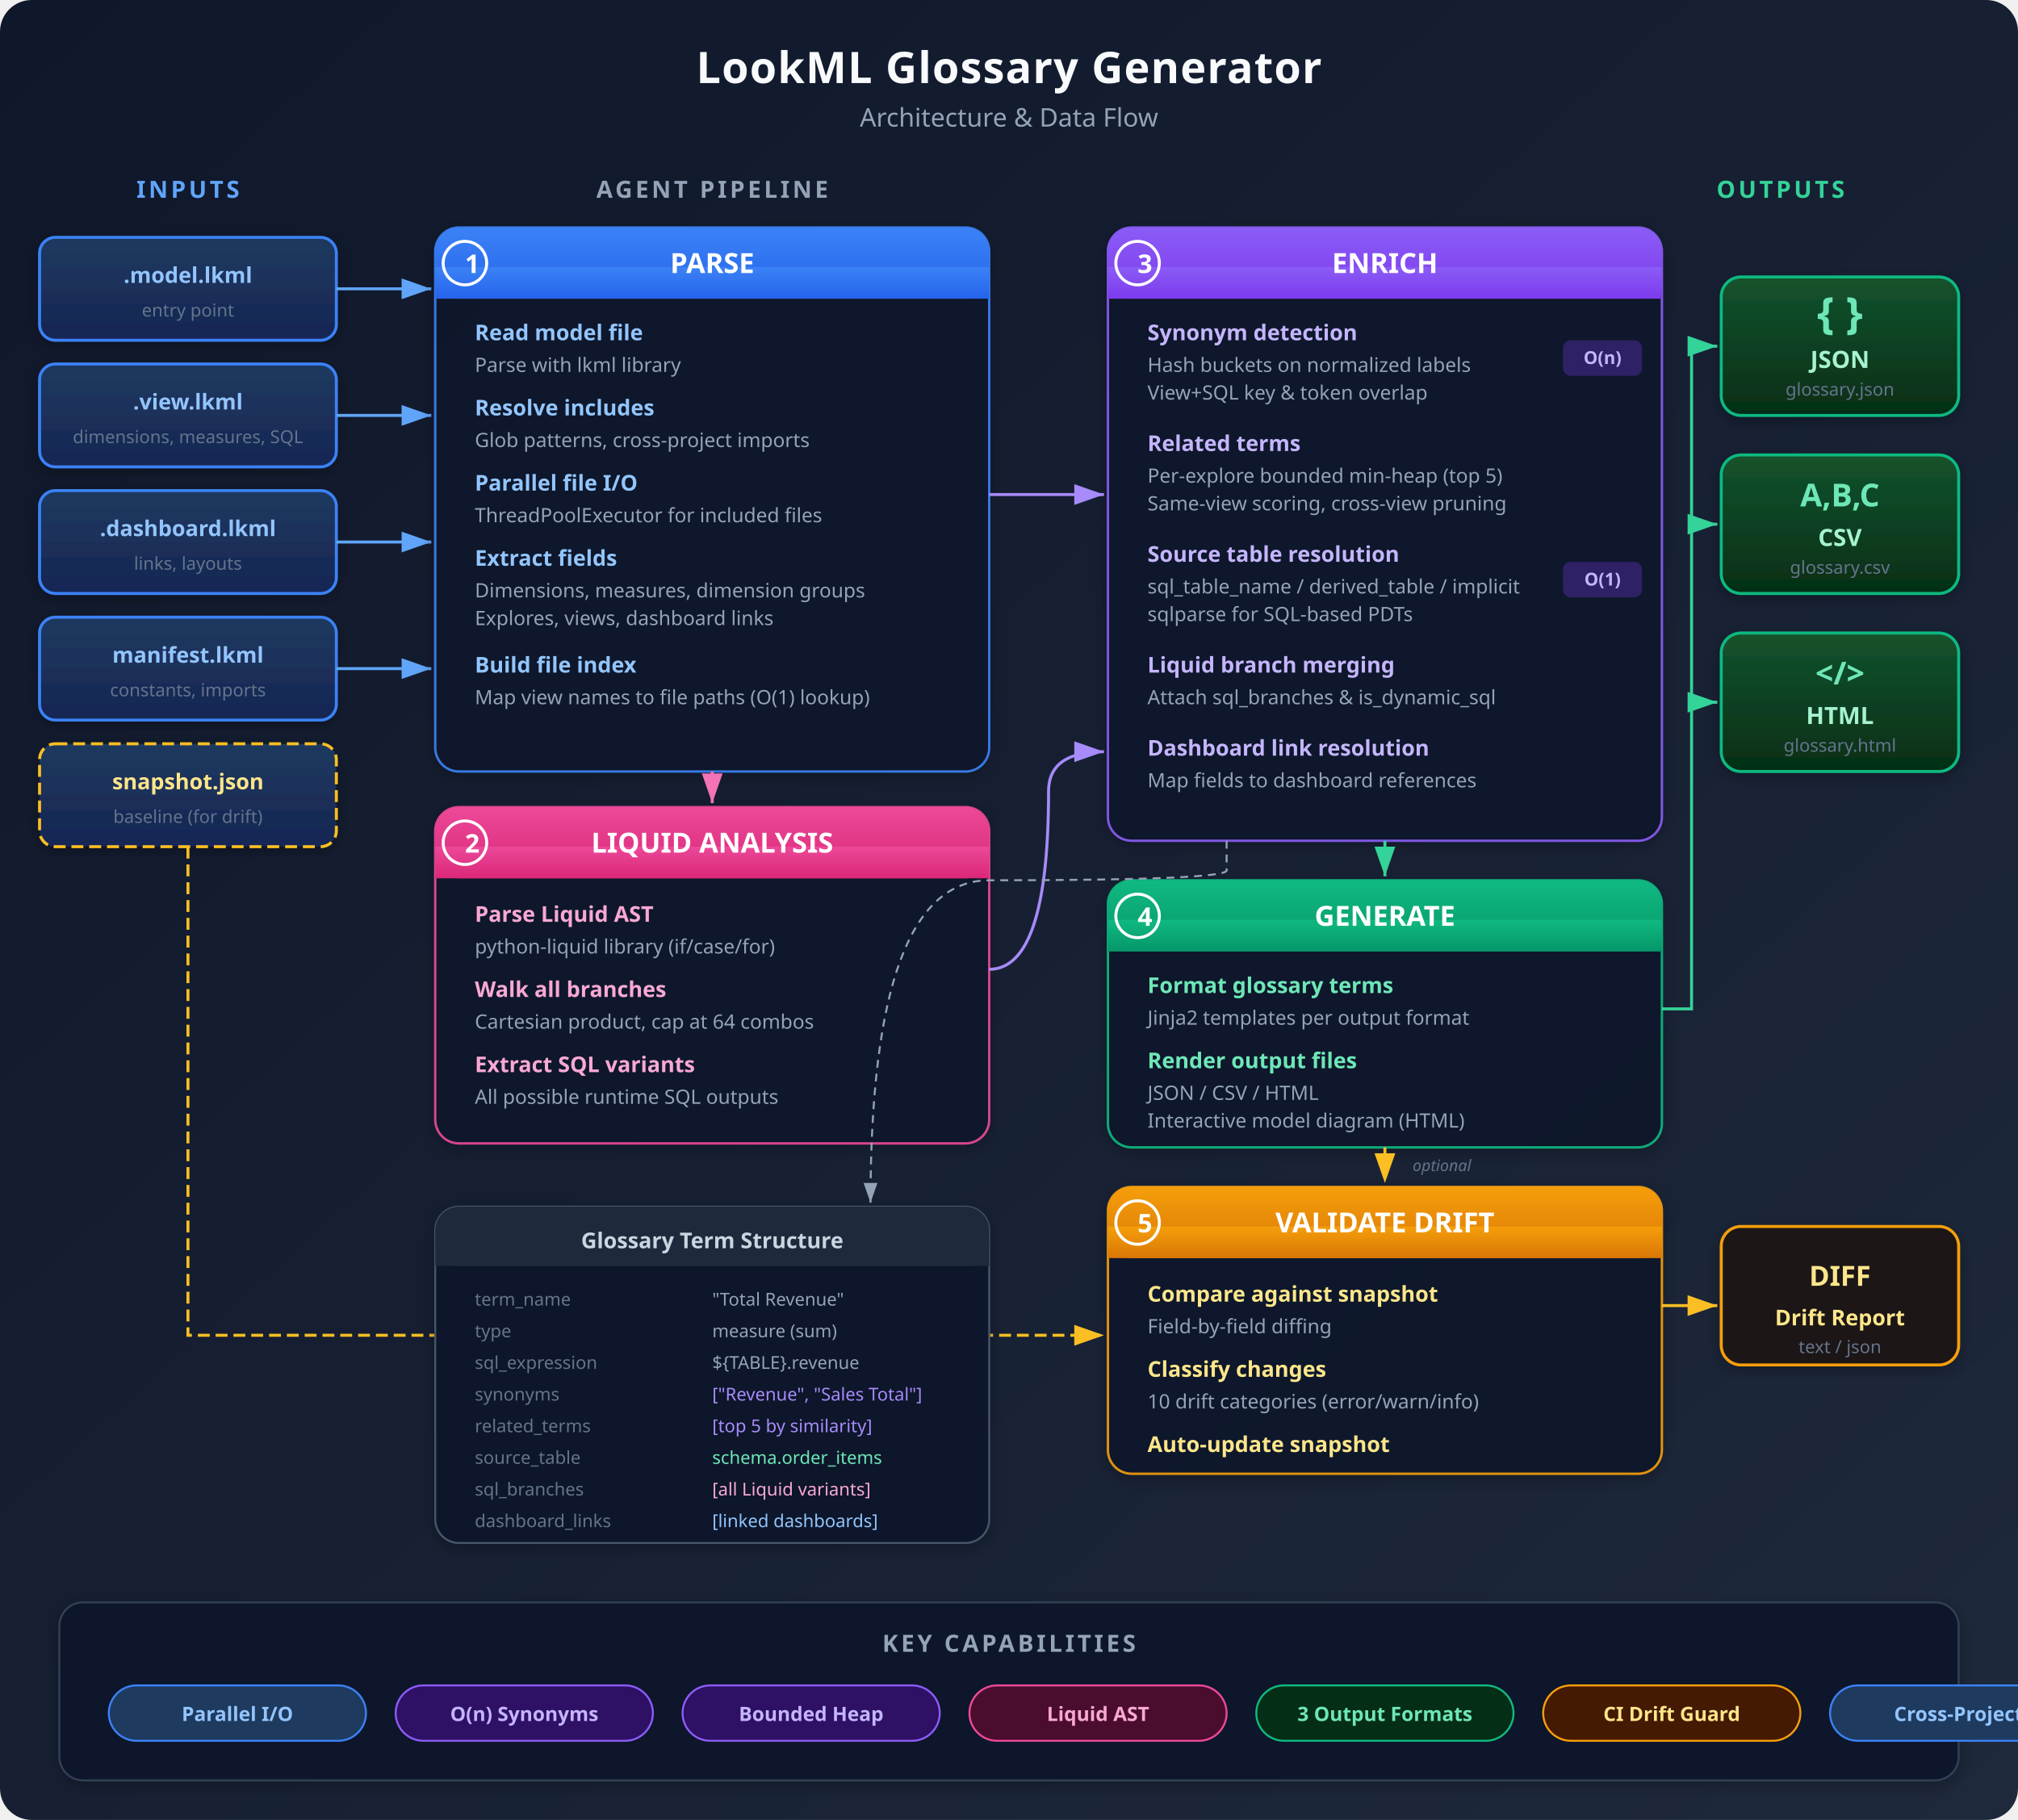
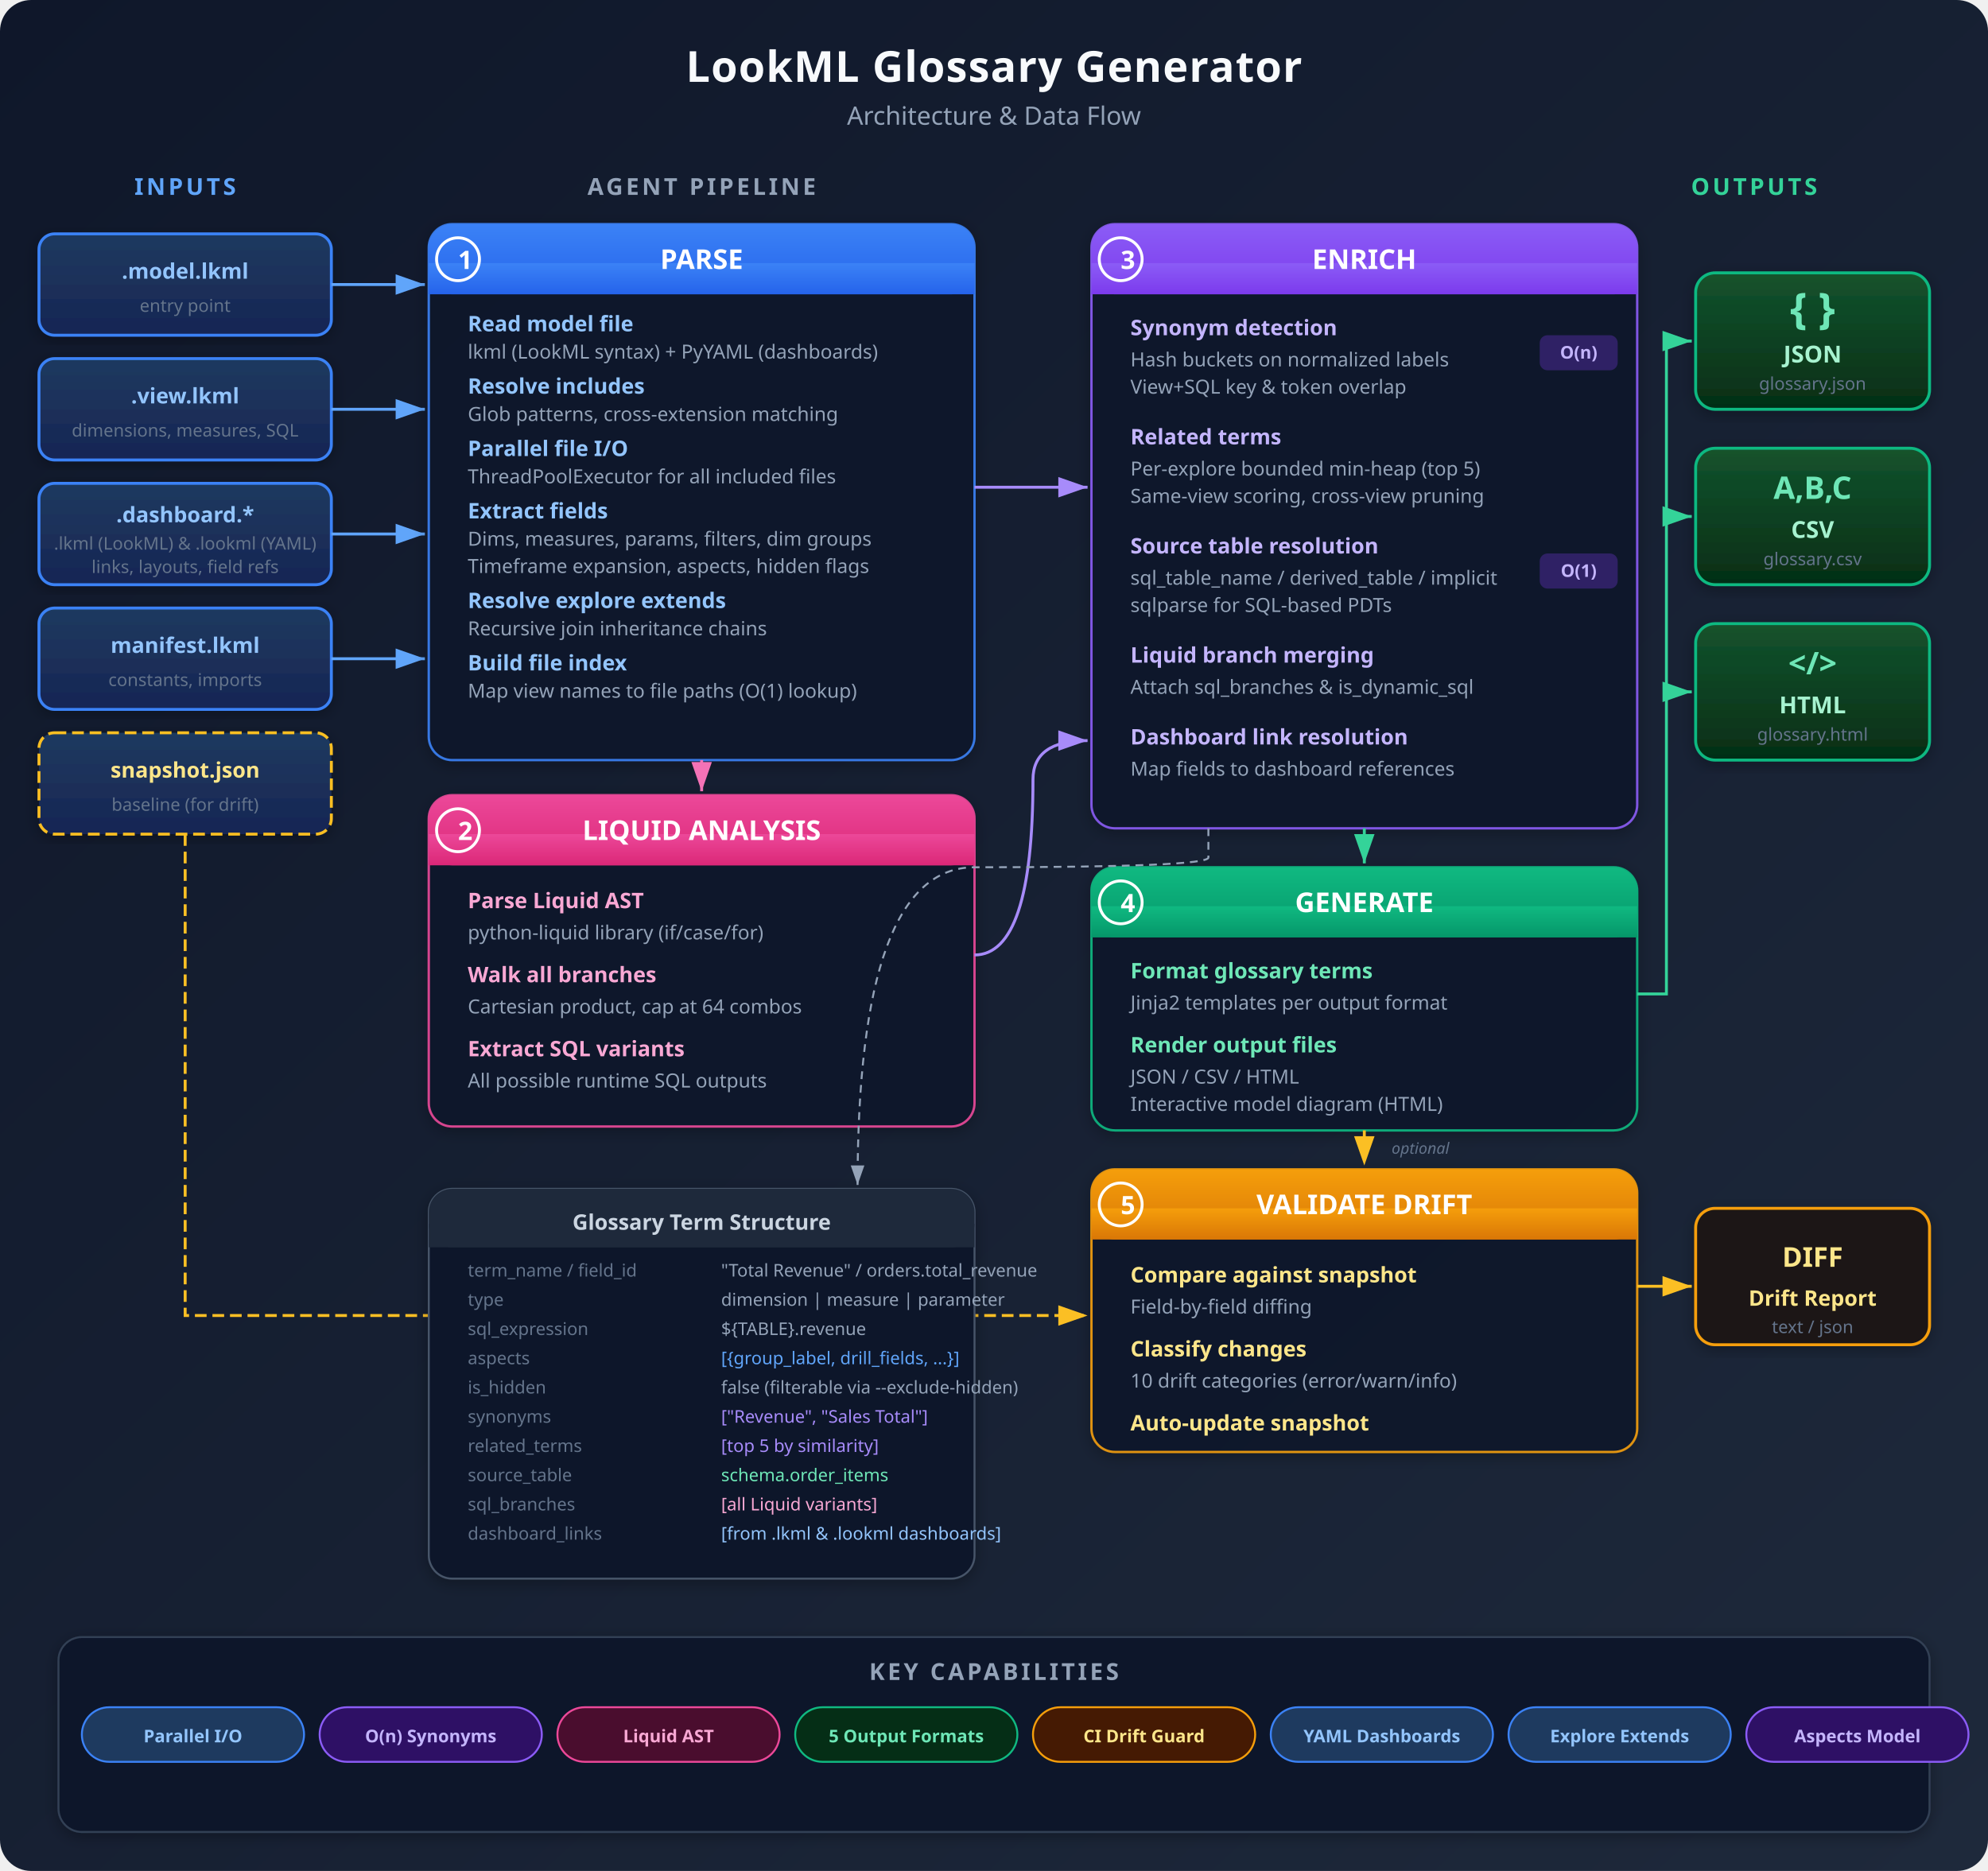
- <svg xmlns="http://www.w3.org/2000/svg" viewBox="0 0 1020 920" font-family="'Segoe UI', system-ui, -apple-system, sans-serif">
+ <svg xmlns="http://www.w3.org/2000/svg" viewBox="0 0 1020 960" font-family="'Segoe UI', system-ui, -apple-system, sans-serif">
  <defs>
    <linearGradient id="bgGrad" x1="0%" y1="0%" x2="100%" y2="100%">
      <stop offset="0%" style="stop-color:#0f172a" />
      <stop offset="100%" style="stop-color:#1e293b" />
    </linearGradient>
    <linearGradient id="parseGrad" x1="0%" y1="0%" x2="0%" y2="100%">
      <stop offset="0%" style="stop-color:#3b82f6" />
      <stop offset="100%" style="stop-color:#2563eb" />
    </linearGradient>
    <linearGradient id="enrichGrad" x1="0%" y1="0%" x2="0%" y2="100%">
      <stop offset="0%" style="stop-color:#8b5cf6" />
      <stop offset="100%" style="stop-color:#7c3aed" />
    </linearGradient>
    <linearGradient id="liquidGrad" x1="0%" y1="0%" x2="0%" y2="100%">
      <stop offset="0%" style="stop-color:#ec4899" />
      <stop offset="100%" style="stop-color:#db2777" />
    </linearGradient>
    <linearGradient id="genGrad" x1="0%" y1="0%" x2="0%" y2="100%">
      <stop offset="0%" style="stop-color:#10b981" />
      <stop offset="100%" style="stop-color:#059669" />
    </linearGradient>
    <linearGradient id="driftGrad" x1="0%" y1="0%" x2="0%" y2="100%">
      <stop offset="0%" style="stop-color:#f59e0b" />
      <stop offset="100%" style="stop-color:#d97706" />
    </linearGradient>
    <linearGradient id="inputGrad" x1="0%" y1="0%" x2="0%" y2="100%">
      <stop offset="0%" style="stop-color:#1e3a5f" />
      <stop offset="100%" style="stop-color:#172554" />
    </linearGradient>
    <linearGradient id="outputGrad" x1="0%" y1="0%" x2="0%" y2="100%">
      <stop offset="0%" style="stop-color:#14532d" />
      <stop offset="100%" style="stop-color:#052e16" />
    </linearGradient>
    <filter id="shadow">
      <feDropShadow dx="0" dy="2" stdDeviation="4" flood-color="#000" flood-opacity="0.3" />
    </filter>
    <marker id="arrowBlue" markerWidth="10" markerHeight="7" refX="10" refY="3.5" orient="auto">
      <polygon points="0 0, 10 3.5, 0 7" fill="#60a5fa" />
    </marker>
    <marker id="arrowPurple" markerWidth="10" markerHeight="7" refX="10" refY="3.5" orient="auto">
      <polygon points="0 0, 10 3.5, 0 7" fill="#a78bfa" />
    </marker>
    <marker id="arrowGreen" markerWidth="10" markerHeight="7" refX="10" refY="3.5" orient="auto">
      <polygon points="0 0, 10 3.5, 0 7" fill="#34d399" />
    </marker>
    <marker id="arrowAmber" markerWidth="10" markerHeight="7" refX="10" refY="3.5" orient="auto">
      <polygon points="0 0, 10 3.5, 0 7" fill="#fbbf24" />
    </marker>
    <marker id="arrowPink" markerWidth="10" markerHeight="7" refX="10" refY="3.5" orient="auto">
      <polygon points="0 0, 10 3.5, 0 7" fill="#f472b6" />
    </marker>
    <marker id="arrowWhite" markerWidth="10" markerHeight="7" refX="10" refY="3.5" orient="auto">
      <polygon points="0 0, 10 3.5, 0 7" fill="#94a3b8" />
    </marker>
  </defs>
-   <rect width="1020" height="920" rx="16" fill="url(#bgGrad)" />
+   <rect width="1020" height="960" rx="16" fill="url(#bgGrad)" />
  <text x="510" y="42" text-anchor="middle" fill="#f8fafc" font-size="22" font-weight="700" letter-spacing="0.5">LookML Glossary Generator</text>
  <text x="510" y="64" text-anchor="middle" fill="#94a3b8" font-size="13">Architecture &amp; Data Flow</text>
  <text x="95" y="100" text-anchor="middle" fill="#60a5fa" font-size="12" font-weight="600" letter-spacing="1.5">INPUTS</text>
  <text x="360" y="100" text-anchor="middle" fill="#94a3b8" font-size="12" font-weight="600" letter-spacing="1.5">AGENT PIPELINE</text>
  <text x="900" y="100" text-anchor="middle" fill="#34d399" font-size="12" font-weight="600" letter-spacing="1.5">OUTPUTS</text>
  <rect x="20" y="120" width="150" height="52" rx="8" fill="url(#inputGrad)" stroke="#3b82f6" stroke-width="1.5" filter="url(#shadow)" />
  <text x="95" y="143" text-anchor="middle" fill="#93c5fd" font-size="11" font-weight="600">.model.lkml</text>
  <text x="95" y="160" text-anchor="middle" fill="#64748b" font-size="9">entry point</text>
  <rect x="20" y="184" width="150" height="52" rx="8" fill="url(#inputGrad)" stroke="#3b82f6" stroke-width="1.5" filter="url(#shadow)" />
  <text x="95" y="207" text-anchor="middle" fill="#93c5fd" font-size="11" font-weight="600">.view.lkml</text>
  <text x="95" y="224" text-anchor="middle" fill="#64748b" font-size="9">dimensions, measures, SQL</text>
  <rect x="20" y="248" width="150" height="52" rx="8" fill="url(#inputGrad)" stroke="#3b82f6" stroke-width="1.5" filter="url(#shadow)" />
-   <text x="95" y="271" text-anchor="middle" fill="#93c5fd" font-size="11" font-weight="600">.dashboard.lkml</text>
-   <text x="95" y="288" text-anchor="middle" fill="#64748b" font-size="9">links, layouts</text>
+   <text x="95" y="268" text-anchor="middle" fill="#93c5fd" font-size="11" font-weight="600">.dashboard.*</text>
+   <text x="95" y="282" text-anchor="middle" fill="#64748b" font-size="9">.lkml (LookML) &amp; .lookml (YAML)</text>
+   <text x="95" y="294" text-anchor="middle" fill="#64748b" font-size="9">links, layouts, field refs</text>
  <rect x="20" y="312" width="150" height="52" rx="8" fill="url(#inputGrad)" stroke="#3b82f6" stroke-width="1.5" filter="url(#shadow)" />
  <text x="95" y="335" text-anchor="middle" fill="#93c5fd" font-size="11" font-weight="600">manifest.lkml</text>
  <text x="95" y="352" text-anchor="middle" fill="#64748b" font-size="9">constants, imports</text>
  <rect x="20" y="376" width="150" height="52" rx="8" fill="url(#inputGrad)" stroke="#fbbf24" stroke-width="1.5" stroke-dasharray="6,3" filter="url(#shadow)" />
  <text x="95" y="399" text-anchor="middle" fill="#fde68a" font-size="11" font-weight="600">snapshot.json</text>
  <text x="95" y="416" text-anchor="middle" fill="#64748b" font-size="9">baseline (for drift)</text>
  <line x1="170" y1="146" x2="218" y2="146" stroke="#60a5fa" stroke-width="1.5" marker-end="url(#arrowBlue)" />
  <line x1="170" y1="210" x2="218" y2="210" stroke="#60a5fa" stroke-width="1.5" marker-end="url(#arrowBlue)" />
  <line x1="170" y1="274" x2="218" y2="274" stroke="#60a5fa" stroke-width="1.5" marker-end="url(#arrowBlue)" />
  <line x1="170" y1="338" x2="218" y2="338" stroke="#60a5fa" stroke-width="1.5" marker-end="url(#arrowBlue)" />
  <rect x="220" y="115" width="280" height="275" rx="12" fill="#0f172a" stroke="#3b82f6" stroke-width="1.2" opacity="0.9" filter="url(#shadow)" />
  <rect x="220" y="115" width="280" height="36" rx="12" fill="url(#parseGrad)" />
  <rect x="220" y="135" width="280" height="16" fill="url(#parseGrad)" />
  <text x="235" y="138" fill="#fff" font-size="13" font-weight="700">1</text>
  <circle cx="235" cy="133" r="11" fill="none" stroke="#fff" stroke-width="1.5" />
  <text x="360" y="138" text-anchor="middle" fill="#fff" font-size="14" font-weight="600">PARSE</text>
-   <text x="240" y="172" fill="#93c5fd" font-size="11" font-weight="600">Read model file</text>
-   <text x="240" y="188" fill="#94a3b8" font-size="10">Parse with lkml library</text>
-   <text x="240" y="210" fill="#93c5fd" font-size="11" font-weight="600">Resolve includes</text>
-   <text x="240" y="226" fill="#94a3b8" font-size="10">Glob patterns, cross-project imports</text>
-   <text x="240" y="248" fill="#93c5fd" font-size="11" font-weight="600">Parallel file I/O</text>
-   <text x="240" y="264" fill="#94a3b8" font-size="10">ThreadPoolExecutor for included files</text>
-   <text x="240" y="286" fill="#93c5fd" font-size="11" font-weight="600">Extract fields</text>
-   <text x="240" y="302" fill="#94a3b8" font-size="10">Dimensions, measures, dimension groups</text>
-   <text x="240" y="316" fill="#94a3b8" font-size="10">Explores, views, dashboard links</text>
-   <text x="240" y="340" fill="#93c5fd" font-size="11" font-weight="600">Build file index</text>
-   <text x="240" y="356" fill="#94a3b8" font-size="10">Map view names to file paths (O(1) lookup)</text>
+   <text x="240" y="170" fill="#93c5fd" font-size="11" font-weight="600">Read model file</text>
+   <text x="240" y="184" fill="#94a3b8" font-size="10">lkml (LookML syntax) + PyYAML (dashboards)</text>
+   <text x="240" y="202" fill="#93c5fd" font-size="11" font-weight="600">Resolve includes</text>
+   <text x="240" y="216" fill="#94a3b8" font-size="10">Glob patterns, cross-extension matching</text>
+   <text x="240" y="234" fill="#93c5fd" font-size="11" font-weight="600">Parallel file I/O</text>
+   <text x="240" y="248" fill="#94a3b8" font-size="10">ThreadPoolExecutor for all included files</text>
+   <text x="240" y="266" fill="#93c5fd" font-size="11" font-weight="600">Extract fields</text>
+   <text x="240" y="280" fill="#94a3b8" font-size="10">Dims, measures, params, filters, dim groups</text>
+   <text x="240" y="294" fill="#94a3b8" font-size="10">Timeframe expansion, aspects, hidden flags</text>
+   <text x="240" y="312" fill="#93c5fd" font-size="11" font-weight="600">Resolve explore extends</text>
+   <text x="240" y="326" fill="#94a3b8" font-size="10">Recursive join inheritance chains</text>
+   <text x="240" y="344" fill="#93c5fd" font-size="11" font-weight="600">Build file index</text>
+   <text x="240" y="358" fill="#94a3b8" font-size="10">Map view names to file paths (O(1) lookup)</text>
  <rect x="220" y="408" width="280" height="170" rx="12" fill="#0f172a" stroke="#ec4899" stroke-width="1.2" opacity="0.9" filter="url(#shadow)" />
  <rect x="220" y="408" width="280" height="36" rx="12" fill="url(#liquidGrad)" />
  <rect x="220" y="428" width="280" height="16" fill="url(#liquidGrad)" />
  <text x="235" y="431" fill="#fff" font-size="13" font-weight="700">2</text>
  <circle cx="235" cy="426" r="11" fill="none" stroke="#fff" stroke-width="1.5" />
  <text x="360" y="431" text-anchor="middle" fill="#fff" font-size="14" font-weight="600">LIQUID ANALYSIS</text>
  <text x="240" y="466" fill="#f9a8d4" font-size="11" font-weight="600">Parse Liquid AST</text>
  <text x="240" y="482" fill="#94a3b8" font-size="10">python-liquid library (if/case/for)</text>
  <text x="240" y="504" fill="#f9a8d4" font-size="11" font-weight="600">Walk all branches</text>
  <text x="240" y="520" fill="#94a3b8" font-size="10">Cartesian product, cap at 64 combos</text>
  <text x="240" y="542" fill="#f9a8d4" font-size="11" font-weight="600">Extract SQL variants</text>
  <text x="240" y="558" fill="#94a3b8" font-size="10">All possible runtime SQL outputs</text>
  <line x1="360" y1="390" x2="360" y2="406" stroke="#f472b6" stroke-width="1.5" marker-end="url(#arrowPink)" />
  <rect x="560" y="115" width="280" height="310" rx="12" fill="#0f172a" stroke="#8b5cf6" stroke-width="1.2" opacity="0.9" filter="url(#shadow)" />
  <rect x="560" y="115" width="280" height="36" rx="12" fill="url(#enrichGrad)" />
  <rect x="560" y="135" width="280" height="16" fill="url(#enrichGrad)" />
  <text x="575" y="138" fill="#fff" font-size="13" font-weight="700">3</text>
  <circle cx="575" cy="133" r="11" fill="none" stroke="#fff" stroke-width="1.5" />
  <text x="700" y="138" text-anchor="middle" fill="#fff" font-size="14" font-weight="600">ENRICH</text>
  <text x="580" y="172" fill="#c4b5fd" font-size="11" font-weight="600">Synonym detection</text>
  <text x="580" y="188" fill="#94a3b8" font-size="10">Hash buckets on normalized labels</text>
  <text x="580" y="202" fill="#94a3b8" font-size="10">View+SQL key &amp; token overlap</text>
  <rect x="790" y="172" width="40" height="18" rx="4" fill="#7c3aed" opacity="0.3" />
  <text x="810" y="184" text-anchor="middle" fill="#c4b5fd" font-size="9" font-weight="600">O(n)</text>
  <text x="580" y="228" fill="#c4b5fd" font-size="11" font-weight="600">Related terms</text>
  <text x="580" y="244" fill="#94a3b8" font-size="10">Per-explore bounded min-heap (top 5)</text>
  <text x="580" y="258" fill="#94a3b8" font-size="10">Same-view scoring, cross-view pruning</text>
  <text x="580" y="284" fill="#c4b5fd" font-size="11" font-weight="600">Source table resolution</text>
  <text x="580" y="300" fill="#94a3b8" font-size="10">sql_table_name / derived_table / implicit</text>
  <text x="580" y="314" fill="#94a3b8" font-size="10">sqlparse for SQL-based PDTs</text>
  <rect x="790" y="284" width="40" height="18" rx="4" fill="#7c3aed" opacity="0.3" />
  <text x="810" y="296" text-anchor="middle" fill="#c4b5fd" font-size="9" font-weight="600">O(1)</text>
  <text x="580" y="340" fill="#c4b5fd" font-size="11" font-weight="600">Liquid branch merging</text>
  <text x="580" y="356" fill="#94a3b8" font-size="10">Attach sql_branches &amp; is_dynamic_sql</text>
  <text x="580" y="382" fill="#c4b5fd" font-size="11" font-weight="600">Dashboard link resolution</text>
  <text x="580" y="398" fill="#94a3b8" font-size="10">Map fields to dashboard references</text>
  <line x1="500" y1="250" x2="558" y2="250" stroke="#a78bfa" stroke-width="1.5" marker-end="url(#arrowPurple)" />
  <path d="M 500 490 Q 530 490 530 400 Q 530 380 558 380" fill="none" stroke="#a78bfa" stroke-width="1.5" marker-end="url(#arrowPurple)" />
  <rect x="560" y="445" width="280" height="135" rx="12" fill="#0f172a" stroke="#10b981" stroke-width="1.2" opacity="0.9" filter="url(#shadow)" />
  <rect x="560" y="445" width="280" height="36" rx="12" fill="url(#genGrad)" />
  <rect x="560" y="465" width="280" height="16" fill="url(#genGrad)" />
  <text x="575" y="468" fill="#fff" font-size="13" font-weight="700">4</text>
  <circle cx="575" cy="463" r="11" fill="none" stroke="#fff" stroke-width="1.5" />
  <text x="700" y="468" text-anchor="middle" fill="#fff" font-size="14" font-weight="600">GENERATE</text>
  <text x="580" y="502" fill="#6ee7b7" font-size="11" font-weight="600">Format glossary terms</text>
  <text x="580" y="518" fill="#94a3b8" font-size="10">Jinja2 templates per output format</text>
  <text x="580" y="540" fill="#6ee7b7" font-size="11" font-weight="600">Render output files</text>
  <text x="580" y="556" fill="#94a3b8" font-size="10">JSON / CSV / HTML</text>
  <text x="580" y="570" fill="#94a3b8" font-size="10">Interactive model diagram (HTML)</text>
  <line x1="700" y1="425" x2="700" y2="443" stroke="#34d399" stroke-width="1.5" marker-end="url(#arrowGreen)" />
  <rect x="560" y="600" width="280" height="145" rx="12" fill="#0f172a" stroke="#f59e0b" stroke-width="1.2" opacity="0.9" filter="url(#shadow)" />
  <rect x="560" y="600" width="280" height="36" rx="12" fill="url(#driftGrad)" />
  <rect x="560" y="620" width="280" height="16" fill="url(#driftGrad)" />
  <text x="575" y="623" fill="#fff" font-size="13" font-weight="700">5</text>
  <circle cx="575" cy="618" r="11" fill="none" stroke="#fff" stroke-width="1.5" />
  <text x="700" y="623" text-anchor="middle" fill="#fff" font-size="14" font-weight="600">VALIDATE DRIFT</text>
  <text x="580" y="658" fill="#fde68a" font-size="11" font-weight="600">Compare against snapshot</text>
  <text x="580" y="674" fill="#94a3b8" font-size="10">Field-by-field diffing</text>
  <text x="580" y="696" fill="#fde68a" font-size="11" font-weight="600">Classify changes</text>
  <text x="580" y="712" fill="#94a3b8" font-size="10">10 drift categories (error/warn/info)</text>
  <text x="580" y="734" fill="#fde68a" font-size="11" font-weight="600">Auto-update snapshot</text>
  <line x1="700" y1="580" x2="700" y2="598" stroke="#fbbf24" stroke-width="1.5" stroke-dasharray="6,3" marker-end="url(#arrowAmber)" />
  <text x="714" y="592" fill="#64748b" font-size="8" font-style="italic">optional</text>
  <path d="M 95 428 L 95 675 L 558 675" fill="none" stroke="#fbbf24" stroke-width="1.5" stroke-dasharray="6,3" marker-end="url(#arrowAmber)" />
  <rect x="870" y="140" width="120" height="70" rx="10" fill="url(#outputGrad)" stroke="#10b981" stroke-width="1.5" filter="url(#shadow)" />
  <text x="930" y="166" text-anchor="middle" fill="#6ee7b7" font-size="22" font-weight="700">{ }</text>
  <text x="930" y="186" text-anchor="middle" fill="#a7f3d0" font-size="12" font-weight="600">JSON</text>
  <text x="930" y="200" text-anchor="middle" fill="#64748b" font-size="9">glossary.json</text>
  <rect x="870" y="230" width="120" height="70" rx="10" fill="url(#outputGrad)" stroke="#10b981" stroke-width="1.5" filter="url(#shadow)" />
  <text x="930" y="256" text-anchor="middle" fill="#6ee7b7" font-size="16" font-weight="700">A,B,C</text>
  <text x="930" y="276" text-anchor="middle" fill="#a7f3d0" font-size="12" font-weight="600">CSV</text>
  <text x="930" y="290" text-anchor="middle" fill="#64748b" font-size="9">glossary.csv</text>
  <rect x="870" y="320" width="120" height="70" rx="10" fill="url(#outputGrad)" stroke="#10b981" stroke-width="1.5" filter="url(#shadow)" />
  <text x="930" y="346" text-anchor="middle" fill="#6ee7b7" font-size="16" font-weight="700">&lt;/&gt;</text>
  <text x="930" y="366" text-anchor="middle" fill="#a7f3d0" font-size="12" font-weight="600">HTML</text>
  <text x="930" y="380" text-anchor="middle" fill="#64748b" font-size="9">glossary.html</text>
  <rect x="870" y="620" width="120" height="70" rx="10" fill="#1c1917" stroke="#f59e0b" stroke-width="1.5" filter="url(#shadow)" />
  <text x="930" y="650" text-anchor="middle" fill="#fde68a" font-size="14" font-weight="700">DIFF</text>
  <text x="930" y="670" text-anchor="middle" fill="#fde68a" font-size="11" font-weight="600">Drift Report</text>
  <text x="930" y="684" text-anchor="middle" fill="#64748b" font-size="9">text / json</text>
  <line x1="840" y1="510" x2="855" y2="510" stroke="#34d399" stroke-width="1" opacity="0" />
  <path d="M 840 510 L 855 510 L 855 175 L 868 175" fill="none" stroke="#34d399" stroke-width="1.5" marker-end="url(#arrowGreen)" />
  <path d="M 855 265 L 868 265" fill="none" stroke="#34d399" stroke-width="1.5" marker-end="url(#arrowGreen)" />
  <path d="M 855 355 L 868 355" fill="none" stroke="#34d399" stroke-width="1.5" marker-end="url(#arrowGreen)" />
  <line x1="840" y1="660" x2="868" y2="660" stroke="#fbbf24" stroke-width="1.5" marker-end="url(#arrowAmber)" />
-   <rect x="220" y="610" width="280" height="170" rx="12" fill="#0f172a" stroke="#475569" stroke-width="1" filter="url(#shadow)" />
+   <rect x="220" y="610" width="280" height="200" rx="12" fill="#0f172a" stroke="#475569" stroke-width="1" filter="url(#shadow)" />
  <rect x="220" y="610" width="280" height="30" rx="12" fill="#1e293b" />
  <rect x="220" y="628" width="280" height="12" fill="#1e293b" />
  <text x="360" y="631" text-anchor="middle" fill="#cbd5e1" font-size="11" font-weight="600">Glossary Term Structure</text>
-   <text x="240" y="660" fill="#64748b" font-size="9">term_name</text>
-   <text x="360" y="660" fill="#94a3b8" font-size="9">"Total Revenue"</text>
-   <text x="240" y="676" fill="#64748b" font-size="9">type</text>
-   <text x="360" y="676" fill="#94a3b8" font-size="9">measure (sum)</text>
-   <text x="240" y="692" fill="#64748b" font-size="9">sql_expression</text>
-   <text x="360" y="692" fill="#94a3b8" font-size="9">${TABLE}.revenue</text>
-   <text x="240" y="708" fill="#64748b" font-size="9">synonyms</text>
-   <text x="360" y="708" fill="#a78bfa" font-size="9">["Revenue", "Sales Total"]</text>
-   <text x="240" y="724" fill="#64748b" font-size="9">related_terms</text>
-   <text x="360" y="724" fill="#a78bfa" font-size="9">[top 5 by similarity]</text>
-   <text x="240" y="740" fill="#64748b" font-size="9">source_table</text>
-   <text x="360" y="740" fill="#6ee7b7" font-size="9">schema.order_items</text>
-   <text x="240" y="756" fill="#64748b" font-size="9">sql_branches</text>
-   <text x="360" y="756" fill="#f9a8d4" font-size="9">[all Liquid variants]</text>
-   <text x="240" y="772" fill="#64748b" font-size="9">dashboard_links</text>
-   <text x="360" y="772" fill="#93c5fd" font-size="9">[linked dashboards]</text>
+   <text x="240" y="655" fill="#64748b" font-size="9">term_name / field_id</text>
+   <text x="370" y="655" fill="#94a3b8" font-size="9">"Total Revenue" / orders.total_revenue</text>
+   <text x="240" y="670" fill="#64748b" font-size="9">type</text>
+   <text x="370" y="670" fill="#94a3b8" font-size="9">dimension | measure | parameter</text>
+   <text x="240" y="685" fill="#64748b" font-size="9">sql_expression</text>
+   <text x="370" y="685" fill="#94a3b8" font-size="9">${TABLE}.revenue</text>
+   <text x="240" y="700" fill="#64748b" font-size="9">aspects</text>
+   <text x="370" y="700" fill="#60a5fa" font-size="9">[{group_label, drill_fields, ...}]</text>
+   <text x="240" y="715" fill="#64748b" font-size="9">is_hidden</text>
+   <text x="370" y="715" fill="#94a3b8" font-size="9">false (filterable via --exclude-hidden)</text>
+   <text x="240" y="730" fill="#64748b" font-size="9">synonyms</text>
+   <text x="370" y="730" fill="#a78bfa" font-size="9">["Revenue", "Sales Total"]</text>
+   <text x="240" y="745" fill="#64748b" font-size="9">related_terms</text>
+   <text x="370" y="745" fill="#a78bfa" font-size="9">[top 5 by similarity]</text>
+   <text x="240" y="760" fill="#64748b" font-size="9">source_table</text>
+   <text x="370" y="760" fill="#6ee7b7" font-size="9">schema.order_items</text>
+   <text x="240" y="775" fill="#64748b" font-size="9">sql_branches</text>
+   <text x="370" y="775" fill="#f9a8d4" font-size="9">[all Liquid variants]</text>
+   <text x="240" y="790" fill="#64748b" font-size="9">dashboard_links</text>
+   <text x="370" y="790" fill="#93c5fd" font-size="9">[from .lkml &amp; .lookml dashboards]</text>
  <path d="M 620 425 L 620 440 Q 620 445 500 445 Q 440 445 440 608" fill="none" stroke="#94a3b8" stroke-width="1" stroke-dasharray="4,3" marker-end="url(#arrowWhite)" />
-   <rect x="30" y="810" width="960" height="90" rx="12" fill="#0f172a" stroke="#334155" stroke-width="1" filter="url(#shadow)" />
-   <text x="510" y="835" text-anchor="middle" fill="#94a3b8" font-size="12" font-weight="600" letter-spacing="1.5">KEY CAPABILITIES</text>
-   <rect x="55" y="852" width="130" height="28" rx="14" fill="#1e3a5f" stroke="#3b82f6" stroke-width="1" />
-   <text x="120" y="870" text-anchor="middle" fill="#93c5fd" font-size="10" font-weight="600">Parallel I/O</text>
-   <rect x="200" y="852" width="130" height="28" rx="14" fill="#2e1065" stroke="#8b5cf6" stroke-width="1" />
-   <text x="265" y="870" text-anchor="middle" fill="#c4b5fd" font-size="10" font-weight="600">O(n) Synonyms</text>
-   <rect x="345" y="852" width="130" height="28" rx="14" fill="#2e1065" stroke="#8b5cf6" stroke-width="1" />
-   <text x="410" y="870" text-anchor="middle" fill="#c4b5fd" font-size="10" font-weight="600">Bounded Heap</text>
-   <rect x="490" y="852" width="130" height="28" rx="14" fill="#4a0d2e" stroke="#ec4899" stroke-width="1" />
-   <text x="555" y="870" text-anchor="middle" fill="#f9a8d4" font-size="10" font-weight="600">Liquid AST</text>
-   <rect x="635" y="852" width="130" height="28" rx="14" fill="#052e16" stroke="#10b981" stroke-width="1" />
-   <text x="700" y="870" text-anchor="middle" fill="#6ee7b7" font-size="10" font-weight="600">3 Output Formats</text>
-   <rect x="780" y="852" width="130" height="28" rx="14" fill="#451a03" stroke="#f59e0b" stroke-width="1" />
-   <text x="845" y="870" text-anchor="middle" fill="#fde68a" font-size="10" font-weight="600">CI Drift Guard</text>
-   <rect x="925" y="852" width="130" height="28" rx="14" fill="#1e3a5f" stroke="#3b82f6" stroke-width="1" />
-   <text x="990" y="870" text-anchor="middle" fill="#93c5fd" font-size="10" font-weight="600">Cross-Project</text>
+   <rect x="30" y="840" width="960" height="100" rx="12" fill="#0f172a" stroke="#334155" stroke-width="1" filter="url(#shadow)" />
+   <text x="510" y="862" text-anchor="middle" fill="#94a3b8" font-size="12" font-weight="600" letter-spacing="1.5">KEY CAPABILITIES</text>
+   <rect x="42" y="876" width="114" height="28" rx="14" fill="#1e3a5f" stroke="#3b82f6" stroke-width="1" />
+   <text x="99" y="894" text-anchor="middle" fill="#93c5fd" font-size="9" font-weight="600">Parallel I/O</text>
+   <rect x="164" y="876" width="114" height="28" rx="14" fill="#2e1065" stroke="#8b5cf6" stroke-width="1" />
+   <text x="221" y="894" text-anchor="middle" fill="#c4b5fd" font-size="9" font-weight="600">O(n) Synonyms</text>
+   <rect x="286" y="876" width="114" height="28" rx="14" fill="#4a0d2e" stroke="#ec4899" stroke-width="1" />
+   <text x="343" y="894" text-anchor="middle" fill="#f9a8d4" font-size="9" font-weight="600">Liquid AST</text>
+   <rect x="408" y="876" width="114" height="28" rx="14" fill="#052e16" stroke="#10b981" stroke-width="1" />
+   <text x="465" y="894" text-anchor="middle" fill="#6ee7b7" font-size="9" font-weight="600">5 Output Formats</text>
+   <rect x="530" y="876" width="114" height="28" rx="14" fill="#451a03" stroke="#f59e0b" stroke-width="1" />
+   <text x="587" y="894" text-anchor="middle" fill="#fde68a" font-size="9" font-weight="600">CI Drift Guard</text>
+   <rect x="652" y="876" width="114" height="28" rx="14" fill="#1e3a5f" stroke="#3b82f6" stroke-width="1" />
+   <text x="709" y="894" text-anchor="middle" fill="#93c5fd" font-size="9" font-weight="600">YAML Dashboards</text>
+   <rect x="774" y="876" width="114" height="28" rx="14" fill="#1e3a5f" stroke="#3b82f6" stroke-width="1" />
+   <text x="831" y="894" text-anchor="middle" fill="#93c5fd" font-size="9" font-weight="600">Explore Extends</text>
+   <rect x="896" y="876" width="114" height="28" rx="14" fill="#2e1065" stroke="#8b5cf6" stroke-width="1" />
+   <text x="953" y="894" text-anchor="middle" fill="#c4b5fd" font-size="9" font-weight="600">Aspects Model</text>
</svg>
